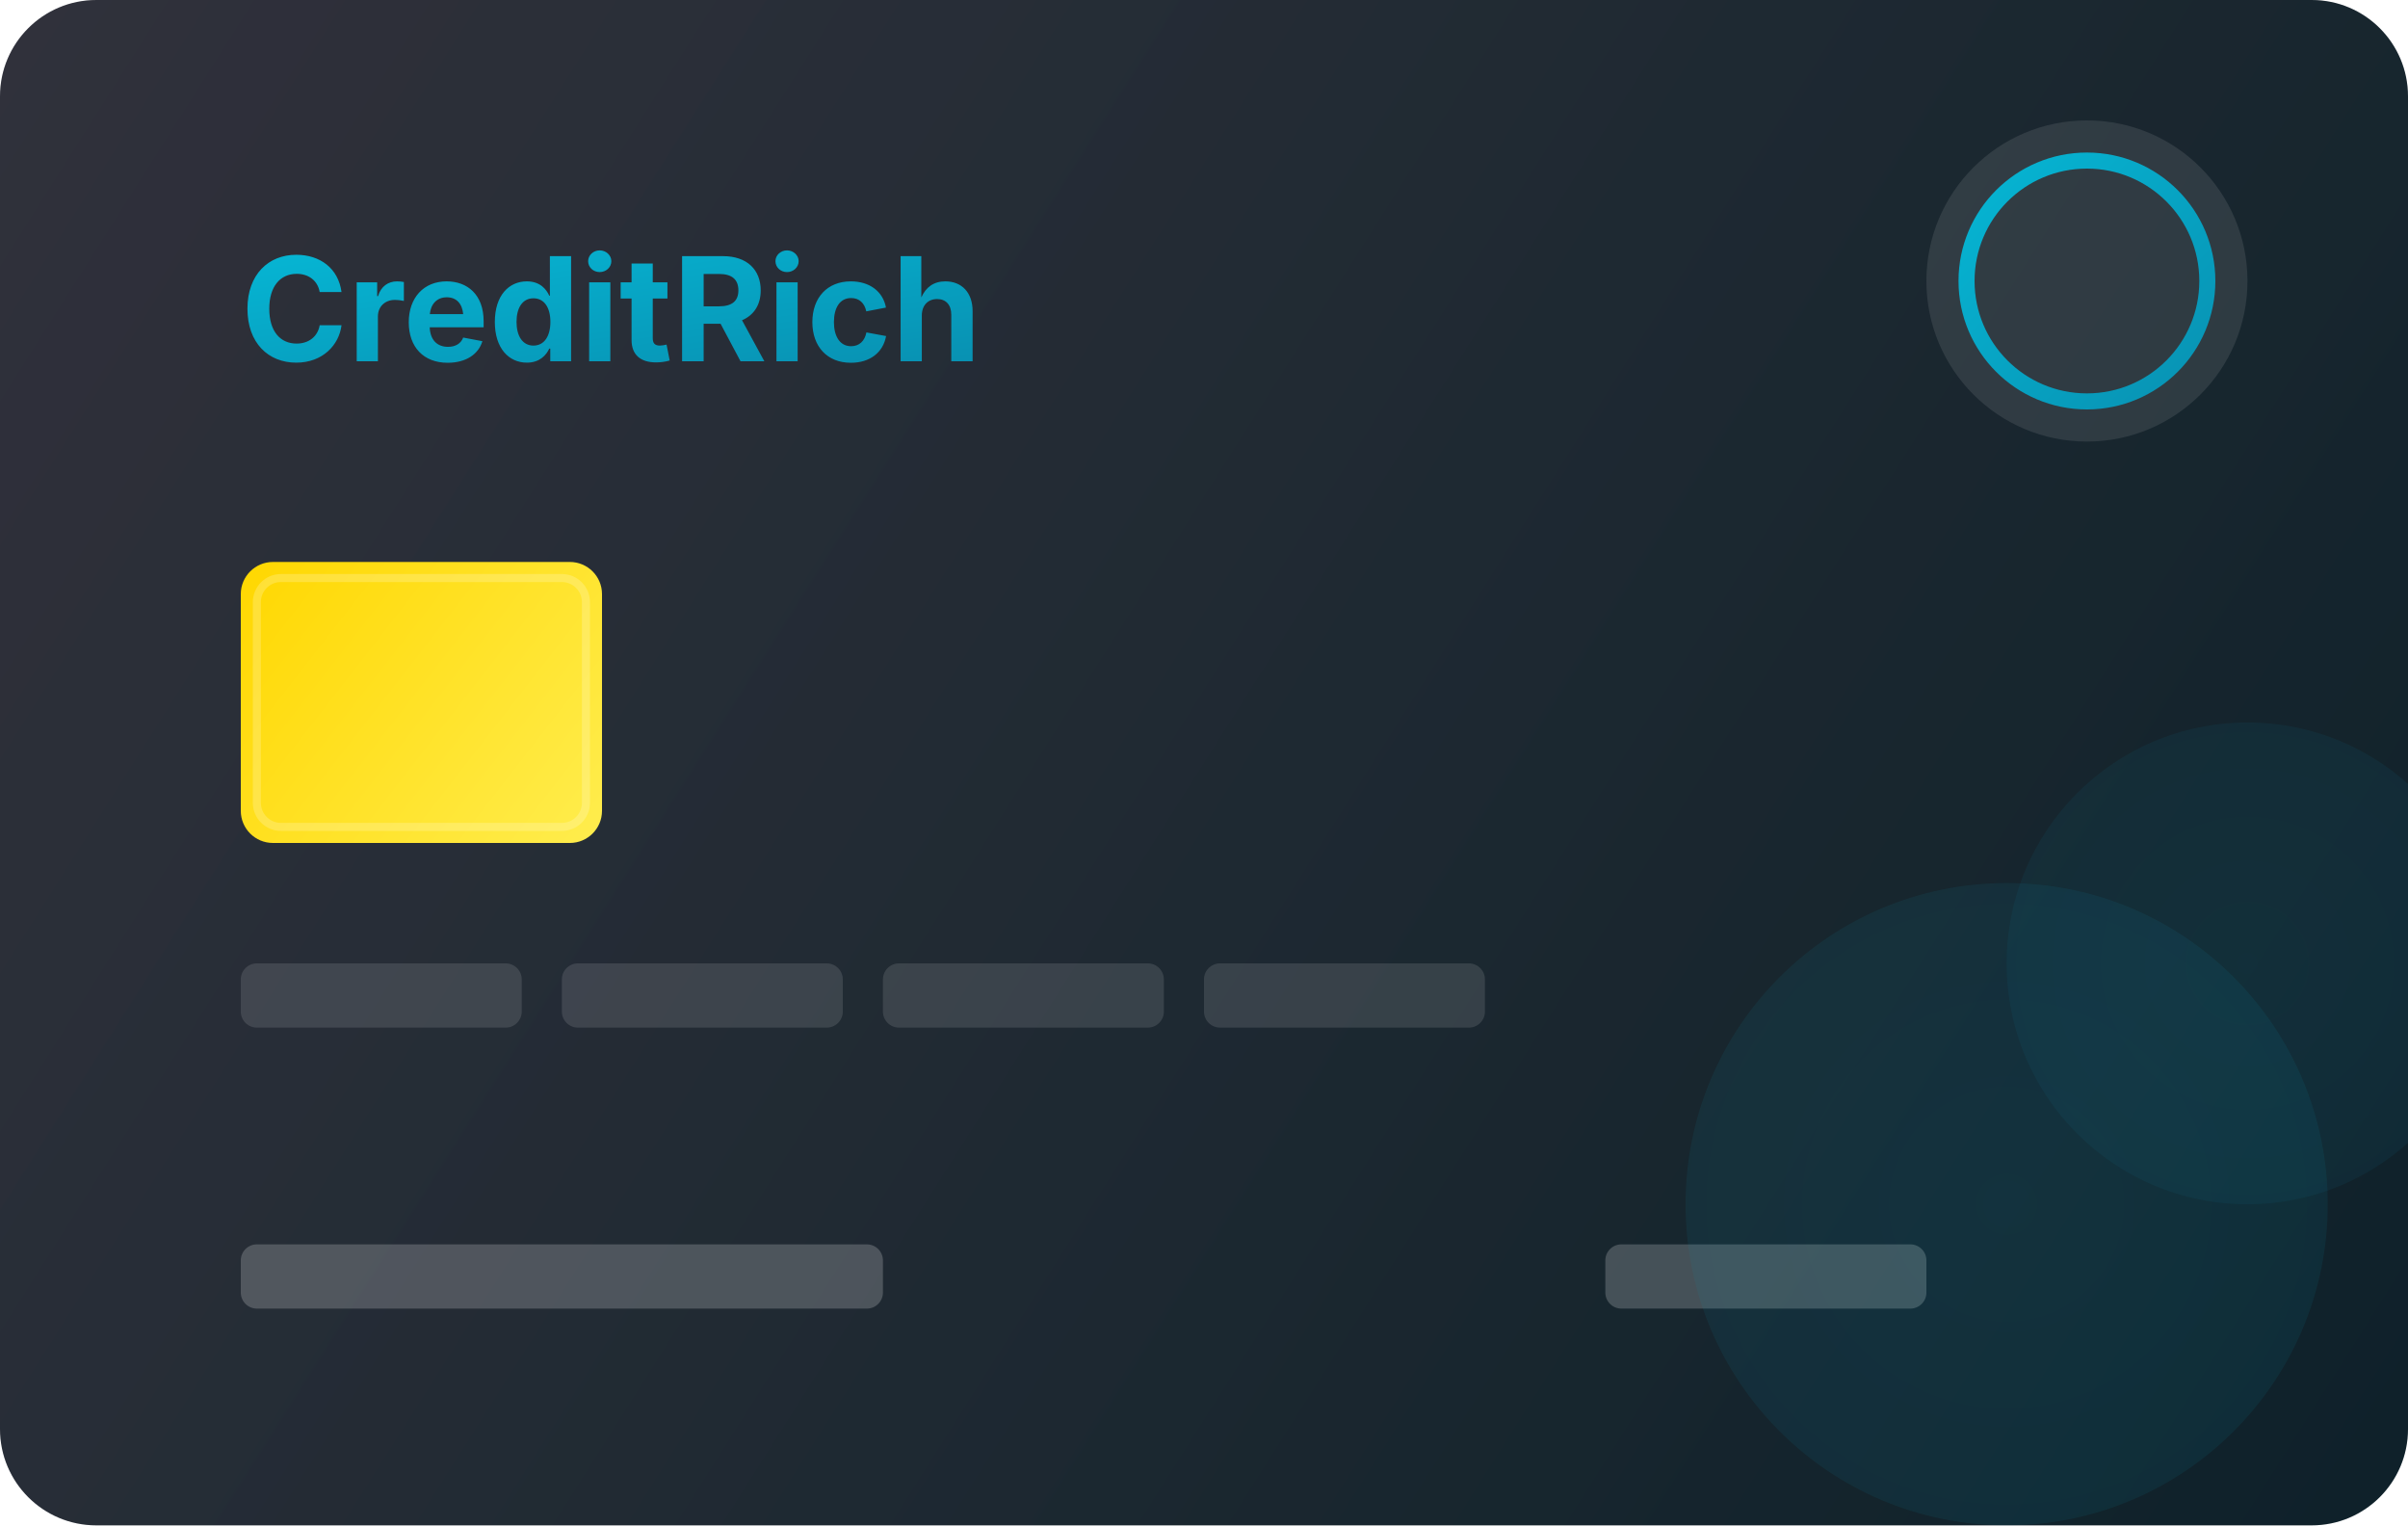
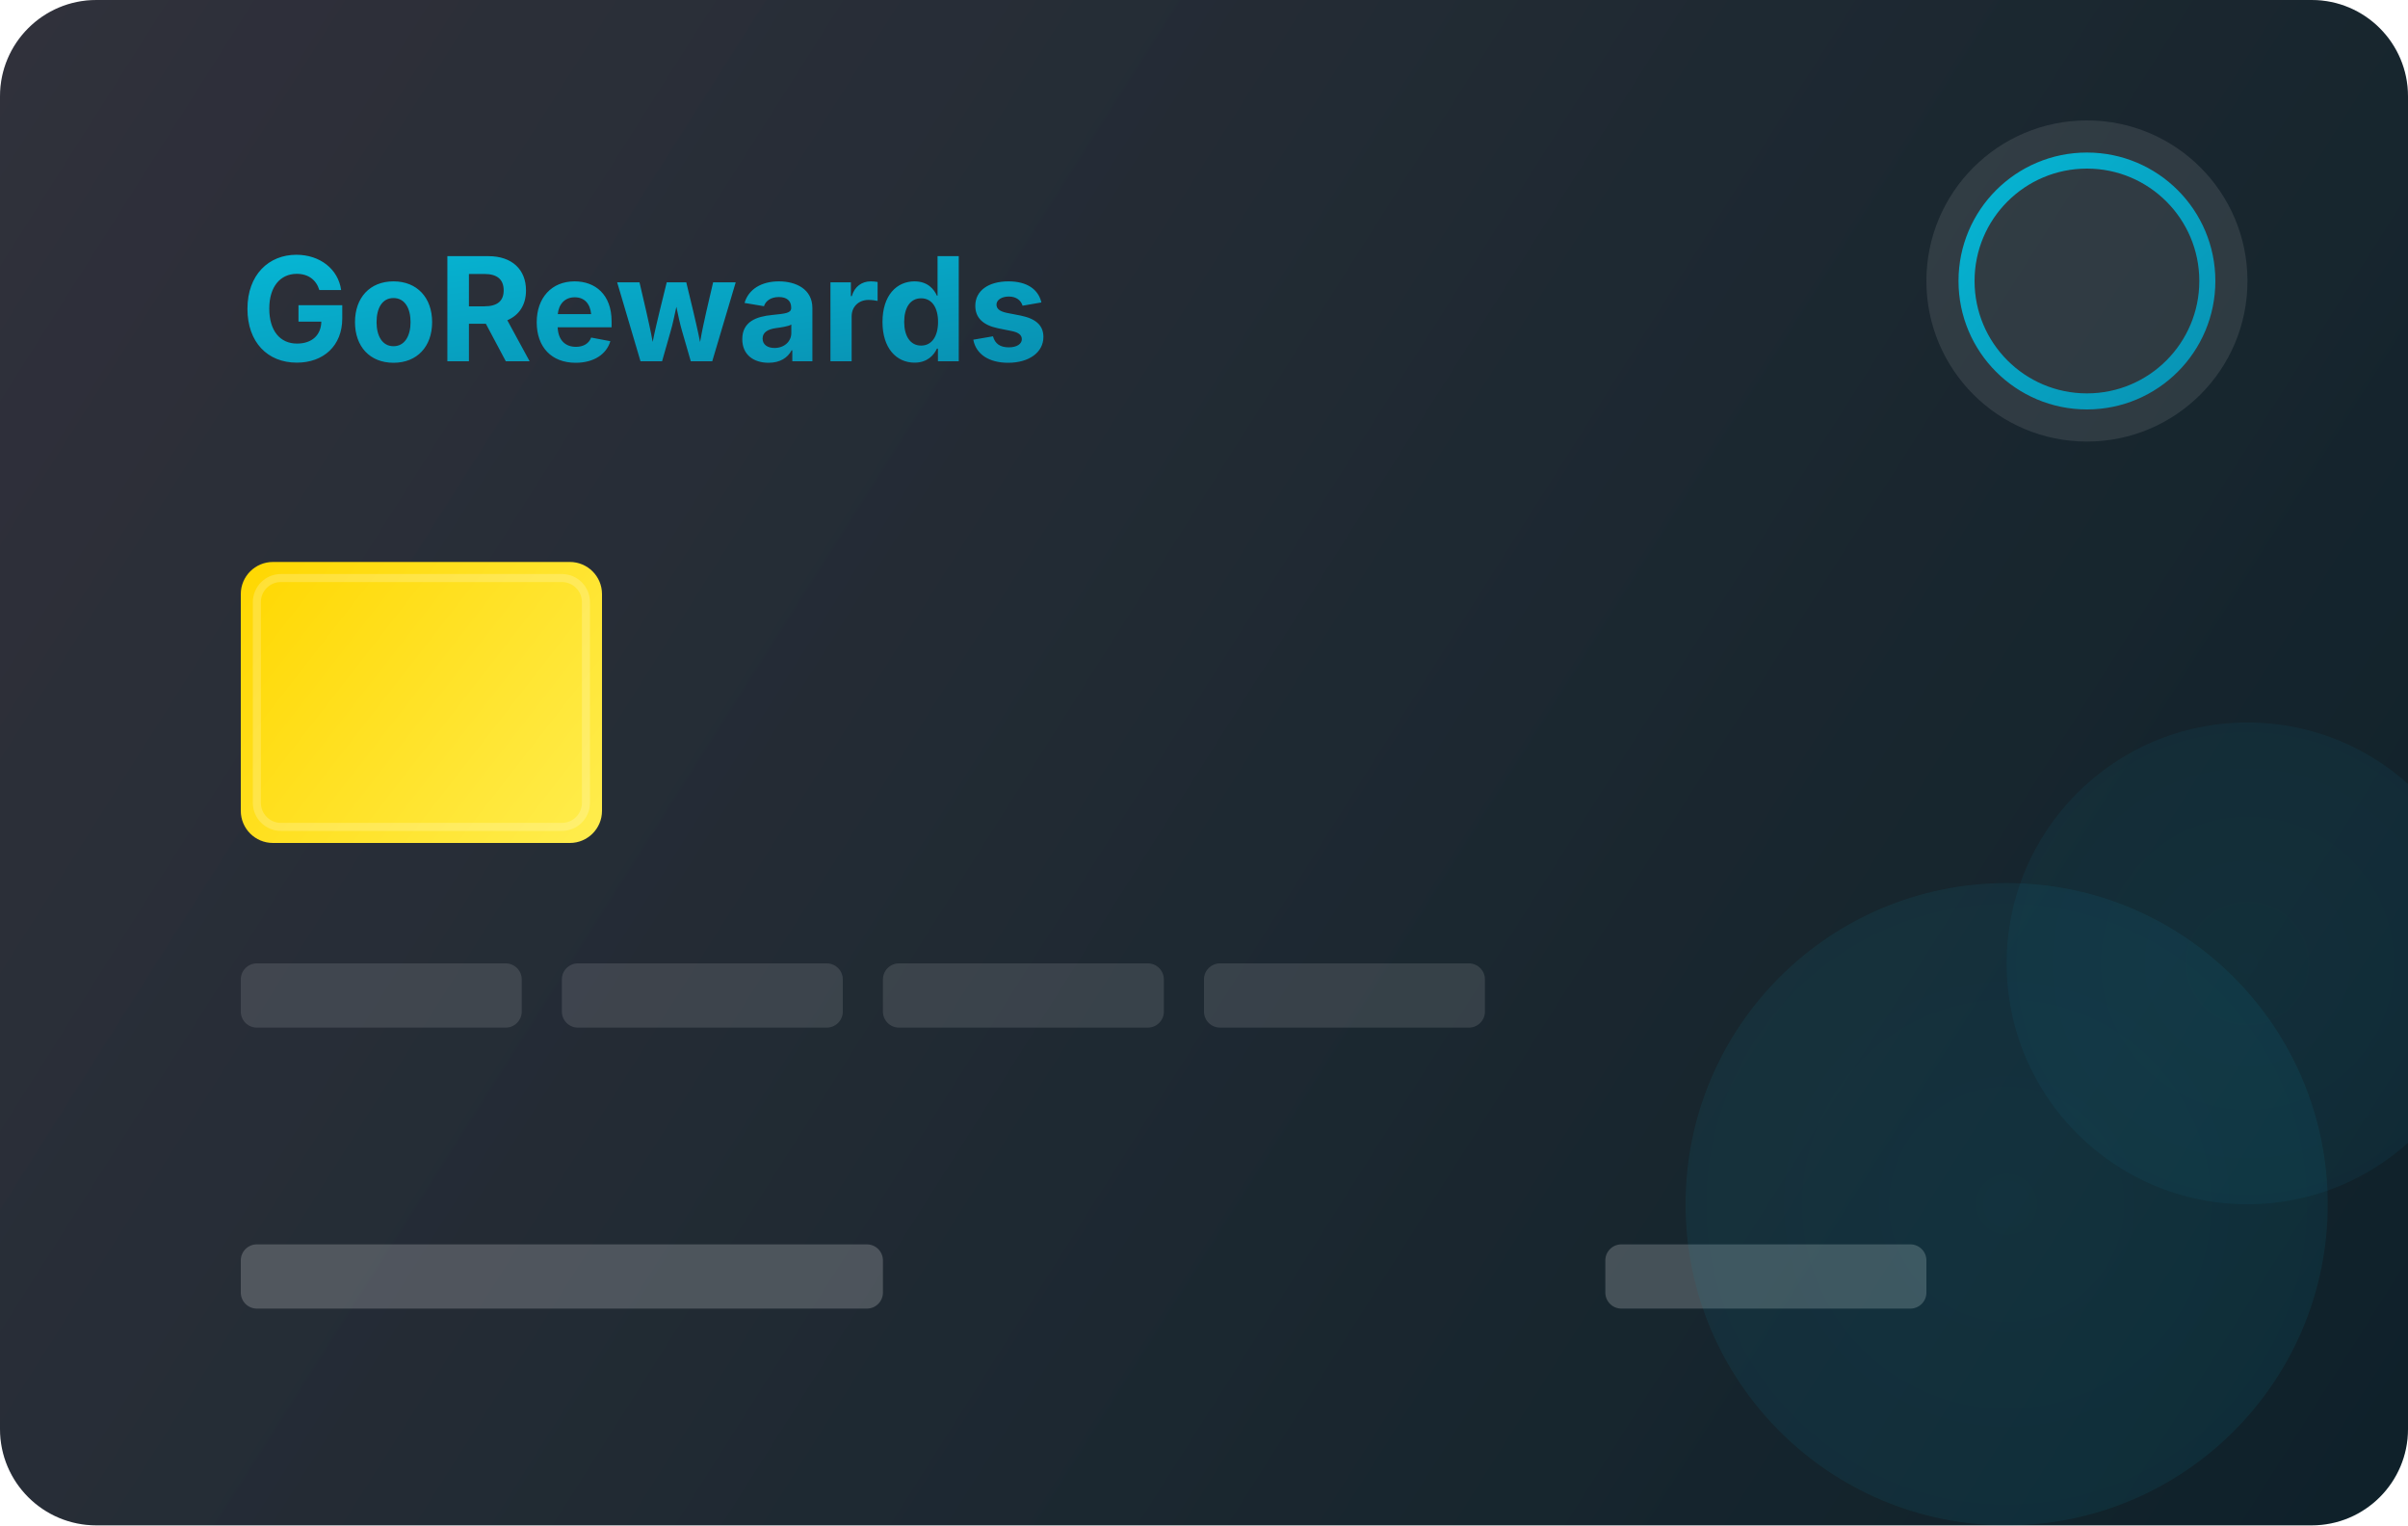
<svg xmlns="http://www.w3.org/2000/svg" width="300" height="190" viewBox="0 0 300 190" fill="none">
  <rect width="300" height="190" rx="12" fill="url(#cardGradient)" />
  <rect width="300" height="190" rx="12" fill="url(#glassEffect)" opacity="0.1" />
  <rect x="30" y="70" width="45" height="35" rx="4" fill="url(#chipGradient)" />
  <rect x="32" y="72" width="41" height="31" rx="3" stroke="rgba(255,255,255,0.2)" stroke-width="1" fill="none" />
  <g opacity="0.4">
    <rect x="30" y="120" width="35" height="8" rx="2" fill="rgba(255,255,255,0.3)" />
    <rect x="70" y="120" width="35" height="8" rx="2" fill="rgba(255,255,255,0.3)" />
    <rect x="110" y="120" width="35" height="8" rx="2" fill="rgba(255,255,255,0.3)" />
    <rect x="150" y="120" width="35" height="8" rx="2" fill="rgba(255,255,255,0.3)" />
  </g>
-   <text x="30" y="45" font-family="system-ui, -apple-system, sans-serif" font-size="18" font-weight="bold" fill="url(#logoGradient)">CreditRich</text>
+   <text x="30" y="45" font-family="system-ui, -apple-system, sans-serif" font-size="18" font-weight="bold" fill="url(#logoGradient)">GoRewards</text>
  <circle cx="260" cy="35" r="20" fill="rgba(255,255,255,0.1)" />
  <circle cx="260" cy="35" r="15" stroke="url(#logoGradient)" stroke-width="2" fill="none" />
  <rect x="30" y="155" width="80" height="8" rx="2" fill="rgba(255,255,255,0.2)" />
  <rect x="200" y="155" width="40" height="8" rx="2" fill="rgba(255,255,255,0.2)" />
  <circle cx="250" cy="150" r="40" fill="url(#decorGradient)" opacity="0.1" />
  <circle cx="280" cy="120" r="30" fill="url(#decorGradient)" opacity="0.08" />
  <defs>
    <linearGradient id="cardGradient" x1="0" y1="0" x2="300" y2="190" gradientUnits="userSpaceOnUse">
      <stop offset="0%" stop-color="#1a1b26" />
      <stop offset="100%" stop-color="#0f1117" />
    </linearGradient>
    <linearGradient id="glassEffect" x1="0" y1="0" x2="300" y2="190" gradientUnits="userSpaceOnUse">
      <stop offset="0%" stop-color="#ffffff" />
      <stop offset="100%" stop-color="#06b6d4" />
    </linearGradient>
    <linearGradient id="chipGradient" x1="30" y1="70" x2="75" y2="105" gradientUnits="userSpaceOnUse">
      <stop offset="0%" stop-color="#ffd700" />
      <stop offset="100%" stop-color="#ffed4e" />
    </linearGradient>
    <linearGradient id="logoGradient" x1="0%" y1="0%" x2="100%" y2="100%">
      <stop offset="0%" stop-color="#06b6d4" />
      <stop offset="100%" stop-color="#0891b2" />
    </linearGradient>
    <radialGradient id="decorGradient" cx="50%" cy="50%" r="50%">
      <stop offset="0%" stop-color="#06b6d4" />
      <stop offset="100%" stop-color="#0891b2" />
    </radialGradient>
  </defs>
</svg>
